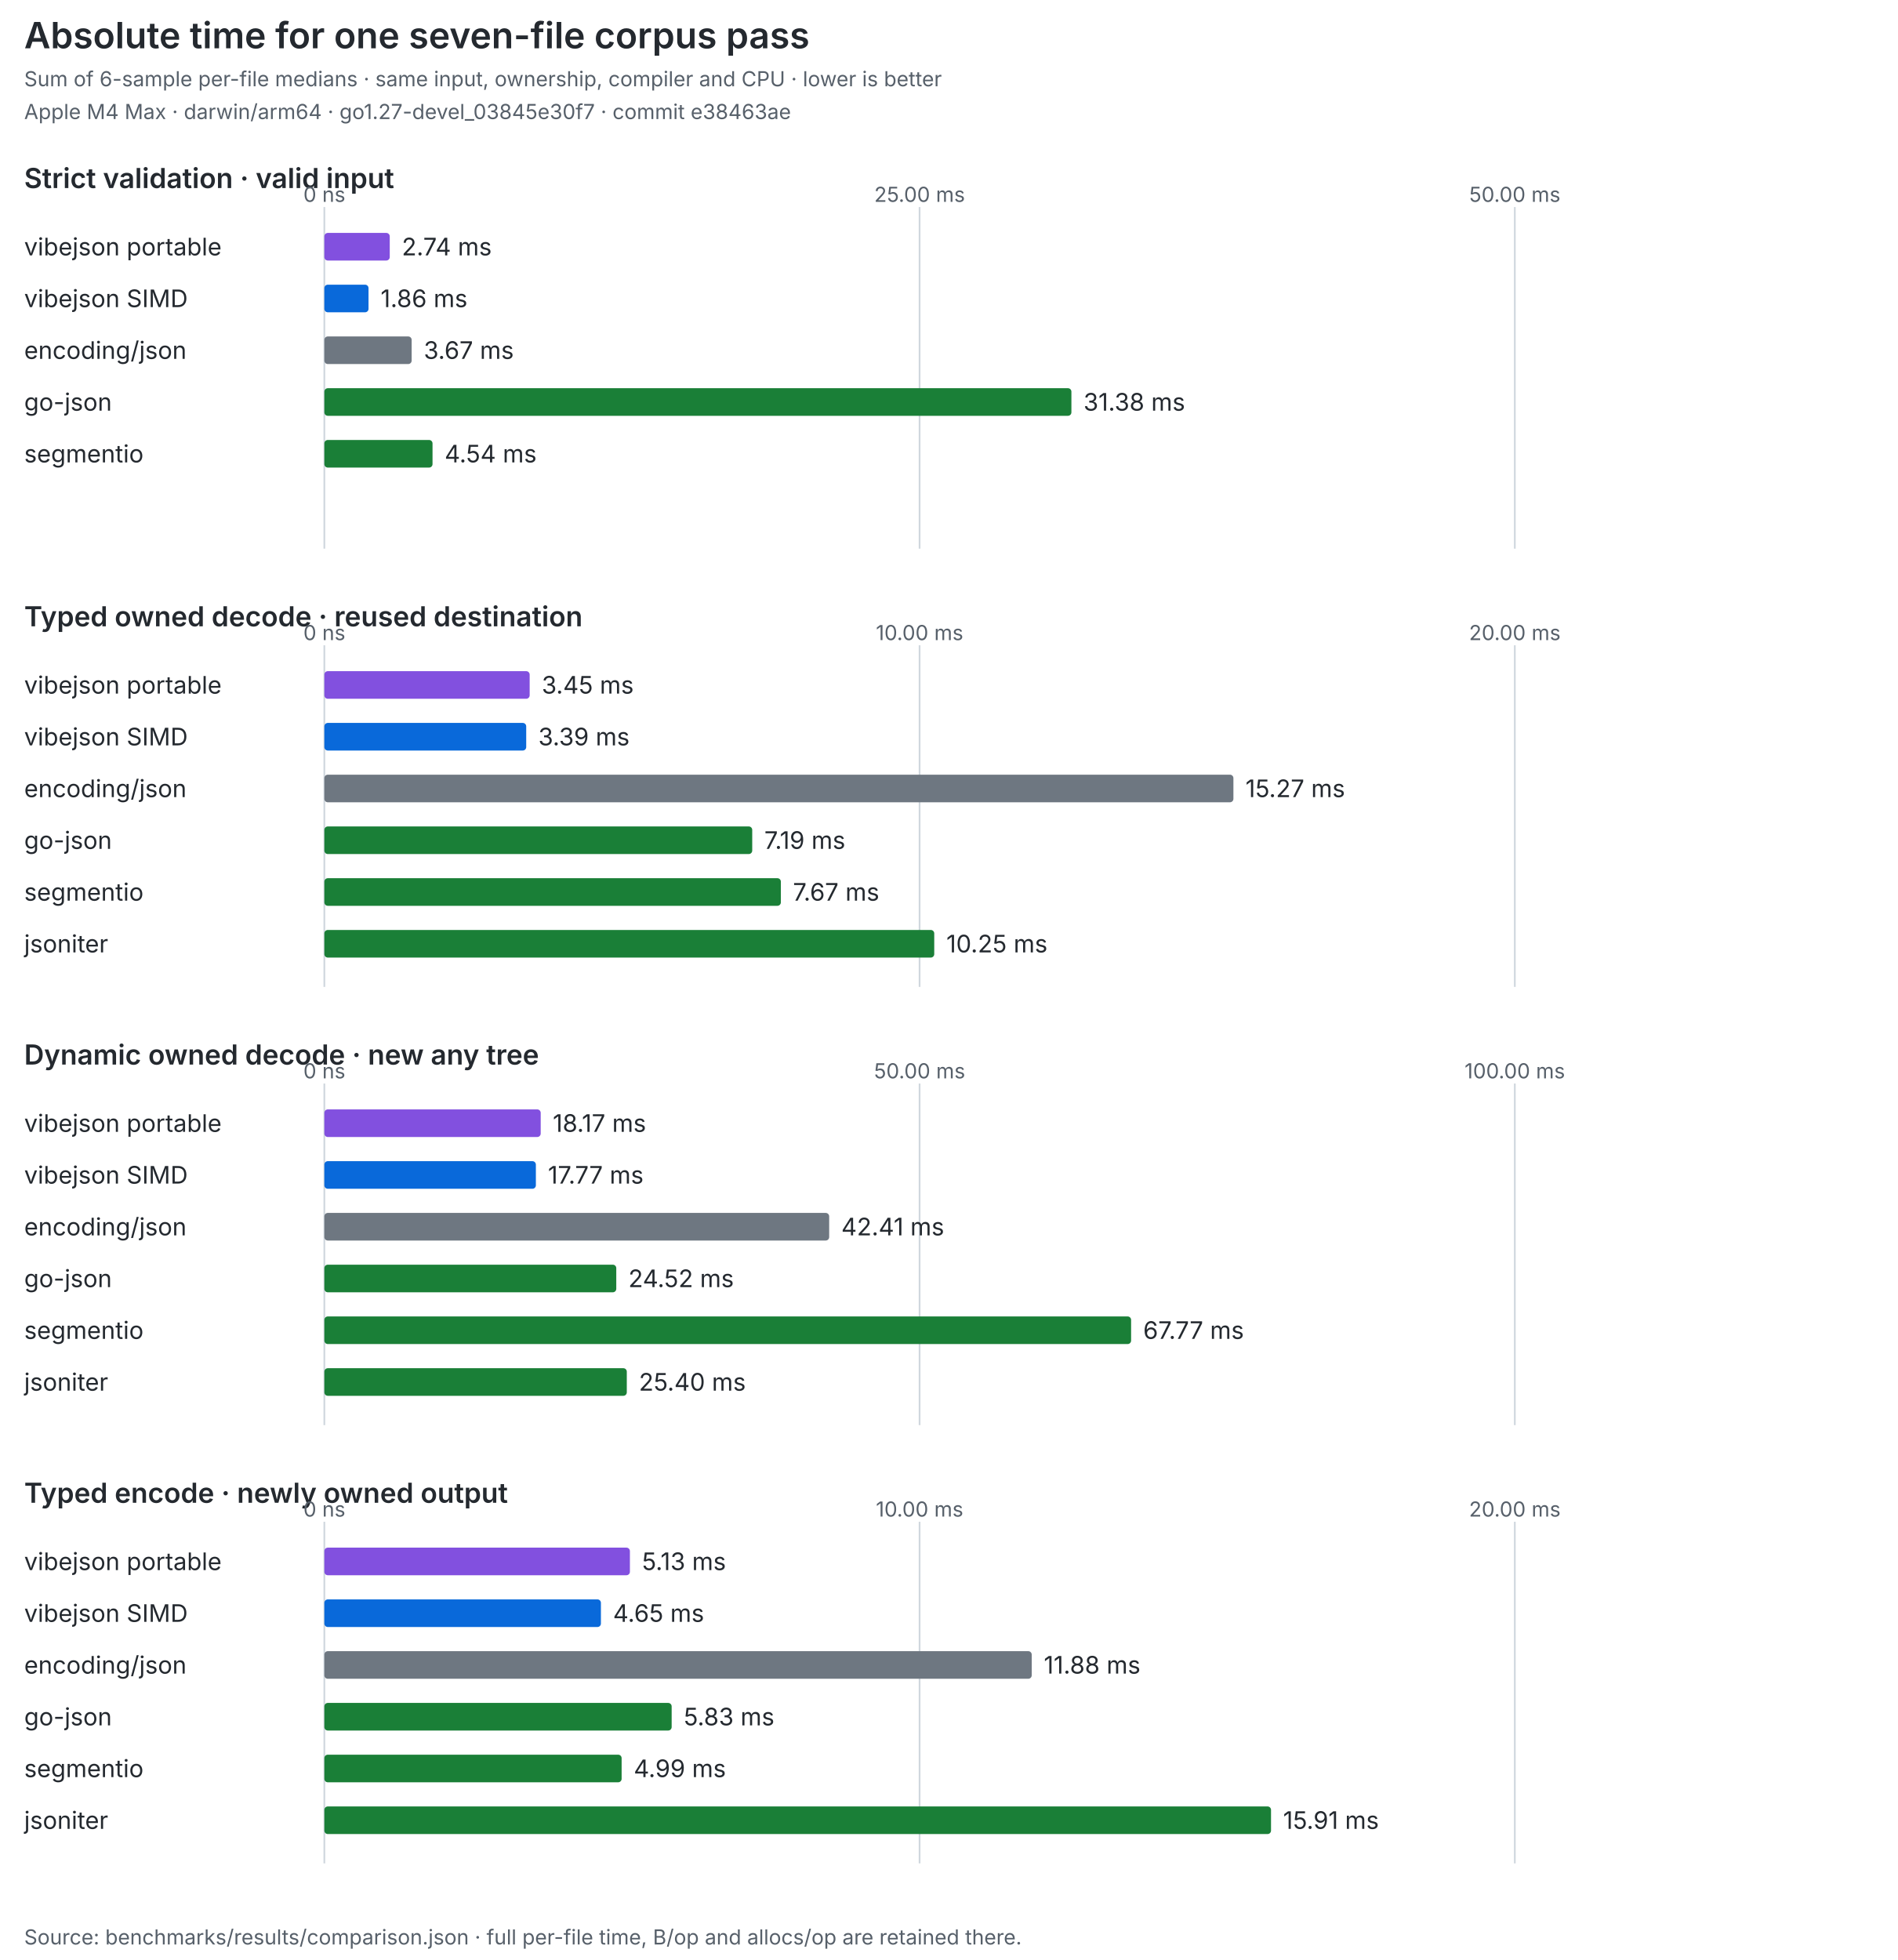
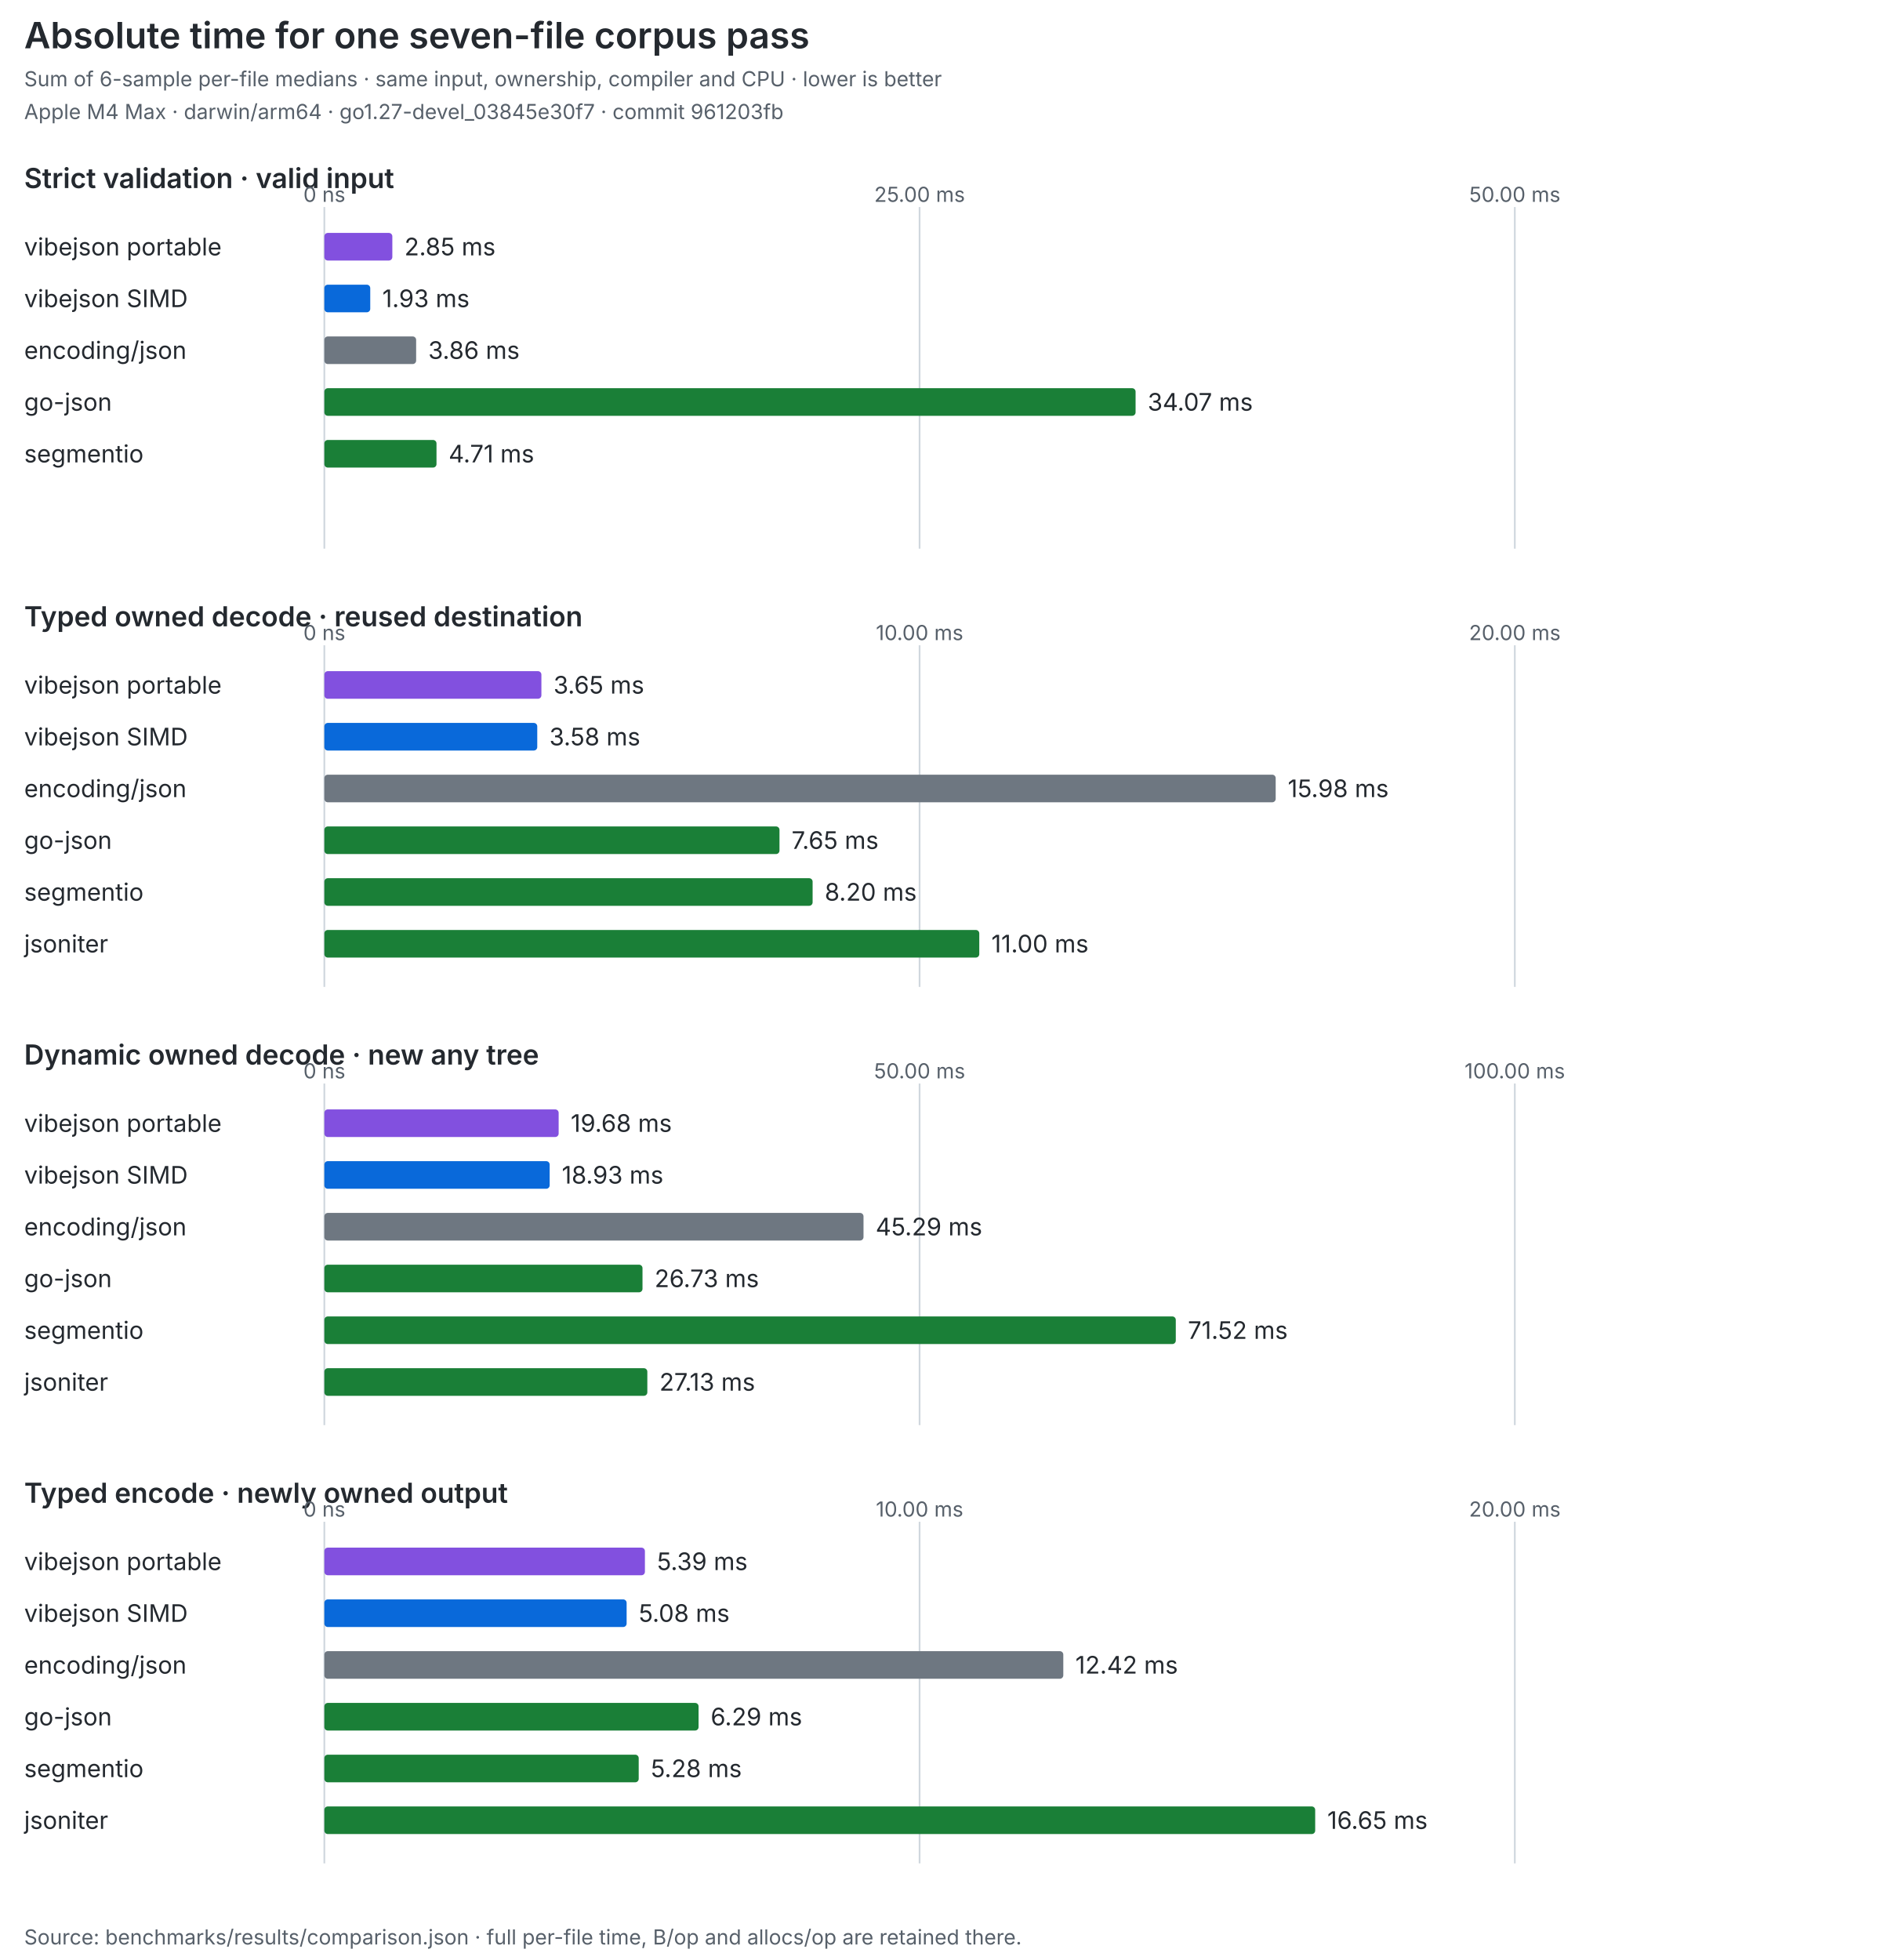
<svg xmlns="http://www.w3.org/2000/svg" width="1100" height="1136" viewBox="0 0 1100 1136" role="img" aria-labelledby="title desc">
  <style>
text{fill:#24292f;font:14px -apple-system,BlinkMacSystemFont,"Segoe UI",sans-serif}.heading{font-size:21px;font-weight:600}.panel{font-size:16px;font-weight:600}.note{font-size:12px;fill:#57606a}.grid{stroke:#d0d7de;stroke-width:1}.portable{fill:#8250df}.simd{fill:#0969da}.reference{fill:#6e7781}.peer{fill:#1a7f37}@media(prefers-color-scheme:dark){text{fill:#f0f6fc}.note{fill:#8c959f}.grid{stroke:#30363d}.portable{fill:#bc8cff}.simd{fill:#58a6ff}.reference{fill:#8c959f}.peer{fill:#3fb950}}</style>
  <text class="heading" x="14" y="28">Absolute time for one seven-file corpus pass</text>
  <text class="note" x="14" y="50">Sum of 6-sample per-file medians · same input, ownership, compiler and CPU · lower is better</text>
-   <text class="note" x="14" y="69">Apple M4 Max · darwin/arm64 · go1.27-devel_03845e30f7 · commit e38463ae</text>
+   <text class="note" x="14" y="69">Apple M4 Max · darwin/arm64 · go1.27-devel_03845e30f7 · commit 961203fb</text>
  <text class="panel" x="14" y="109.0">Strict validation · valid input</text>
  <line class="grid" x1="188.0" y1="120.0" x2="188.0" y2="318.0" />
  <text class="note" x="188.0" y="117.0" text-anchor="middle">0 ns</text>
  <line class="grid" x1="533.0" y1="120.0" x2="533.0" y2="318.0" />
  <text class="note" x="533.0" y="117.0" text-anchor="middle">25.00 ms</text>
  <line class="grid" x1="878.0" y1="120.0" x2="878.0" y2="318.0" />
  <text class="note" x="878.0" y="117.0" text-anchor="middle">50.00 ms</text>
  <text x="14" y="148.0">vibejson portable</text>
-   <rect class="portable" x="188.0" y="135.0" width="37.9" height="16" rx="2" />
-   <text x="232.9" y="148.0">2.74 ms</text>
+   <rect class="portable" x="188.0" y="135.0" width="39.4" height="16" rx="2" />
+   <text x="234.4" y="148.0">2.85 ms</text>
  <text x="14" y="178.0">vibejson SIMD</text>
-   <rect class="simd" x="188.0" y="165.0" width="25.6" height="16" rx="2" />
-   <text x="220.6" y="178.0">1.86 ms</text>
+   <rect class="simd" x="188.0" y="165.0" width="26.6" height="16" rx="2" />
+   <text x="221.6" y="178.0">1.93 ms</text>
  <text x="14" y="208.0">encoding/json</text>
-   <rect class="reference" x="188.0" y="195.0" width="50.6" height="16" rx="2" />
-   <text x="245.6" y="208.0">3.67 ms</text>
+   <rect class="reference" x="188.0" y="195.0" width="53.2" height="16" rx="2" />
+   <text x="248.2" y="208.0">3.86 ms</text>
  <text x="14" y="238.0">go-json</text>
-   <rect class="peer" x="188.0" y="225.0" width="433.0" height="16" rx="2" />
-   <text x="628.0" y="238.0">31.38 ms</text>
+   <rect class="peer" x="188.0" y="225.0" width="470.2" height="16" rx="2" />
+   <text x="665.2" y="238.0">34.07 ms</text>
  <text x="14" y="268.0">segmentio</text>
-   <rect class="peer" x="188.0" y="255.0" width="62.7" height="16" rx="2" />
-   <text x="257.7" y="268.0">4.54 ms</text>
+   <rect class="peer" x="188.0" y="255.0" width="65.0" height="16" rx="2" />
+   <text x="260.0" y="268.0">4.71 ms</text>
  <text class="panel" x="14" y="363.0">Typed owned decode · reused destination</text>
  <line class="grid" x1="188.0" y1="374.0" x2="188.0" y2="572.0" />
  <text class="note" x="188.0" y="371.0" text-anchor="middle">0 ns</text>
  <line class="grid" x1="533.0" y1="374.0" x2="533.0" y2="572.0" />
  <text class="note" x="533.0" y="371.0" text-anchor="middle">10.00 ms</text>
  <line class="grid" x1="878.0" y1="374.0" x2="878.0" y2="572.0" />
  <text class="note" x="878.0" y="371.0" text-anchor="middle">20.00 ms</text>
  <text x="14" y="402.0">vibejson portable</text>
-   <rect class="portable" x="188.0" y="389.0" width="119.0" height="16" rx="2" />
-   <text x="314.0" y="402.0">3.45 ms</text>
+   <rect class="portable" x="188.0" y="389.0" width="125.8" height="16" rx="2" />
+   <text x="320.8" y="402.0">3.65 ms</text>
  <text x="14" y="432.0">vibejson SIMD</text>
-   <rect class="simd" x="188.0" y="419.0" width="117.0" height="16" rx="2" />
-   <text x="312.0" y="432.0">3.39 ms</text>
+   <rect class="simd" x="188.0" y="419.0" width="123.4" height="16" rx="2" />
+   <text x="318.4" y="432.0">3.58 ms</text>
  <text x="14" y="462.0">encoding/json</text>
-   <rect class="reference" x="188.0" y="449.0" width="526.9" height="16" rx="2" />
-   <text x="721.9" y="462.0">15.27 ms</text>
+   <rect class="reference" x="188.0" y="449.0" width="551.4" height="16" rx="2" />
+   <text x="746.4" y="462.0">15.98 ms</text>
  <text x="14" y="492.0">go-json</text>
-   <rect class="peer" x="188.0" y="479.0" width="248.0" height="16" rx="2" />
-   <text x="443.0" y="492.0">7.19 ms</text>
+   <rect class="peer" x="188.0" y="479.0" width="263.8" height="16" rx="2" />
+   <text x="458.8" y="492.0">7.65 ms</text>
  <text x="14" y="522.0">segmentio</text>
-   <rect class="peer" x="188.0" y="509.0" width="264.6" height="16" rx="2" />
-   <text x="459.6" y="522.0">7.67 ms</text>
+   <rect class="peer" x="188.0" y="509.0" width="283.0" height="16" rx="2" />
+   <text x="478.0" y="522.0">8.20 ms</text>
  <text x="14" y="552.0">jsoniter</text>
-   <rect class="peer" x="188.0" y="539.0" width="353.5" height="16" rx="2" />
-   <text x="548.5" y="552.0">10.25 ms</text>
+   <rect class="peer" x="188.0" y="539.0" width="379.6" height="16" rx="2" />
+   <text x="574.6" y="552.0">11.00 ms</text>
  <text class="panel" x="14" y="617.0">Dynamic owned decode · new any tree</text>
  <line class="grid" x1="188.0" y1="628.0" x2="188.0" y2="826.0" />
  <text class="note" x="188.0" y="625.0" text-anchor="middle">0 ns</text>
  <line class="grid" x1="533.0" y1="628.0" x2="533.0" y2="826.0" />
  <text class="note" x="533.0" y="625.0" text-anchor="middle">50.00 ms</text>
  <line class="grid" x1="878.0" y1="628.0" x2="878.0" y2="826.0" />
  <text class="note" x="878.0" y="625.0" text-anchor="middle">100.00 ms</text>
  <text x="14" y="656.0">vibejson portable</text>
-   <rect class="portable" x="188.0" y="643.0" width="125.4" height="16" rx="2" />
-   <text x="320.4" y="656.0">18.17 ms</text>
+   <rect class="portable" x="188.0" y="643.0" width="135.8" height="16" rx="2" />
+   <text x="330.8" y="656.0">19.68 ms</text>
  <text x="14" y="686.0">vibejson SIMD</text>
-   <rect class="simd" x="188.0" y="673.0" width="122.6" height="16" rx="2" />
-   <text x="317.6" y="686.0">17.77 ms</text>
+   <rect class="simd" x="188.0" y="673.0" width="130.6" height="16" rx="2" />
+   <text x="325.6" y="686.0">18.93 ms</text>
  <text x="14" y="716.0">encoding/json</text>
-   <rect class="reference" x="188.0" y="703.0" width="292.6" height="16" rx="2" />
-   <text x="487.6" y="716.0">42.41 ms</text>
+   <rect class="reference" x="188.0" y="703.0" width="312.5" height="16" rx="2" />
+   <text x="507.5" y="716.0">45.29 ms</text>
  <text x="14" y="746.0">go-json</text>
-   <rect class="peer" x="188.0" y="733.0" width="169.2" height="16" rx="2" />
-   <text x="364.2" y="746.0">24.52 ms</text>
+   <rect class="peer" x="188.0" y="733.0" width="184.4" height="16" rx="2" />
+   <text x="379.4" y="746.0">26.73 ms</text>
  <text x="14" y="776.0">segmentio</text>
-   <rect class="peer" x="188.0" y="763.0" width="467.6" height="16" rx="2" />
-   <text x="662.6" y="776.0">67.77 ms</text>
+   <rect class="peer" x="188.0" y="763.0" width="493.5" height="16" rx="2" />
+   <text x="688.5" y="776.0">71.52 ms</text>
  <text x="14" y="806.0">jsoniter</text>
-   <rect class="peer" x="188.0" y="793.0" width="175.3" height="16" rx="2" />
-   <text x="370.3" y="806.0">25.40 ms</text>
+   <rect class="peer" x="188.0" y="793.0" width="187.2" height="16" rx="2" />
+   <text x="382.2" y="806.0">27.13 ms</text>
  <text class="panel" x="14" y="871.0">Typed encode · newly owned output</text>
  <line class="grid" x1="188.0" y1="882.0" x2="188.0" y2="1080.0" />
  <text class="note" x="188.0" y="879.0" text-anchor="middle">0 ns</text>
  <line class="grid" x1="533.0" y1="882.0" x2="533.0" y2="1080.0" />
  <text class="note" x="533.0" y="879.0" text-anchor="middle">10.00 ms</text>
  <line class="grid" x1="878.0" y1="882.0" x2="878.0" y2="1080.0" />
  <text class="note" x="878.0" y="879.0" text-anchor="middle">20.00 ms</text>
  <text x="14" y="910.0">vibejson portable</text>
-   <rect class="portable" x="188.0" y="897.0" width="177.1" height="16" rx="2" />
-   <text x="372.1" y="910.0">5.13 ms</text>
+   <rect class="portable" x="188.0" y="897.0" width="185.8" height="16" rx="2" />
+   <text x="380.8" y="910.0">5.39 ms</text>
  <text x="14" y="940.0">vibejson SIMD</text>
-   <rect class="simd" x="188.0" y="927.0" width="160.3" height="16" rx="2" />
-   <text x="355.3" y="940.0">4.65 ms</text>
+   <rect class="simd" x="188.0" y="927.0" width="175.2" height="16" rx="2" />
+   <text x="370.2" y="940.0">5.08 ms</text>
  <text x="14" y="970.0">encoding/json</text>
-   <rect class="reference" x="188.0" y="957.0" width="410.0" height="16" rx="2" />
-   <text x="605.0" y="970.0">11.88 ms</text>
+   <rect class="reference" x="188.0" y="957.0" width="428.3" height="16" rx="2" />
+   <text x="623.3" y="970.0">12.42 ms</text>
  <text x="14" y="1000.0">go-json</text>
-   <rect class="peer" x="188.0" y="987.0" width="201.3" height="16" rx="2" />
-   <text x="396.3" y="1000.0">5.83 ms</text>
+   <rect class="peer" x="188.0" y="987.0" width="216.9" height="16" rx="2" />
+   <text x="411.9" y="1000.0">6.29 ms</text>
  <text x="14" y="1030.0">segmentio</text>
-   <rect class="peer" x="188.0" y="1017.0" width="172.3" height="16" rx="2" />
-   <text x="367.3" y="1030.0">4.99 ms</text>
+   <rect class="peer" x="188.0" y="1017.0" width="182.2" height="16" rx="2" />
+   <text x="377.2" y="1030.0">5.28 ms</text>
  <text x="14" y="1060.0">jsoniter</text>
-   <rect class="peer" x="188.0" y="1047.0" width="548.7" height="16" rx="2" />
-   <text x="743.7" y="1060.0">15.91 ms</text>
+   <rect class="peer" x="188.0" y="1047.0" width="574.3" height="16" rx="2" />
+   <text x="769.3" y="1060.0">16.65 ms</text>
  <text class="note" x="14" y="1127">Source: benchmarks/results/comparison.json · full per-file time, B/op and allocs/op are retained there.</text>
</svg>
